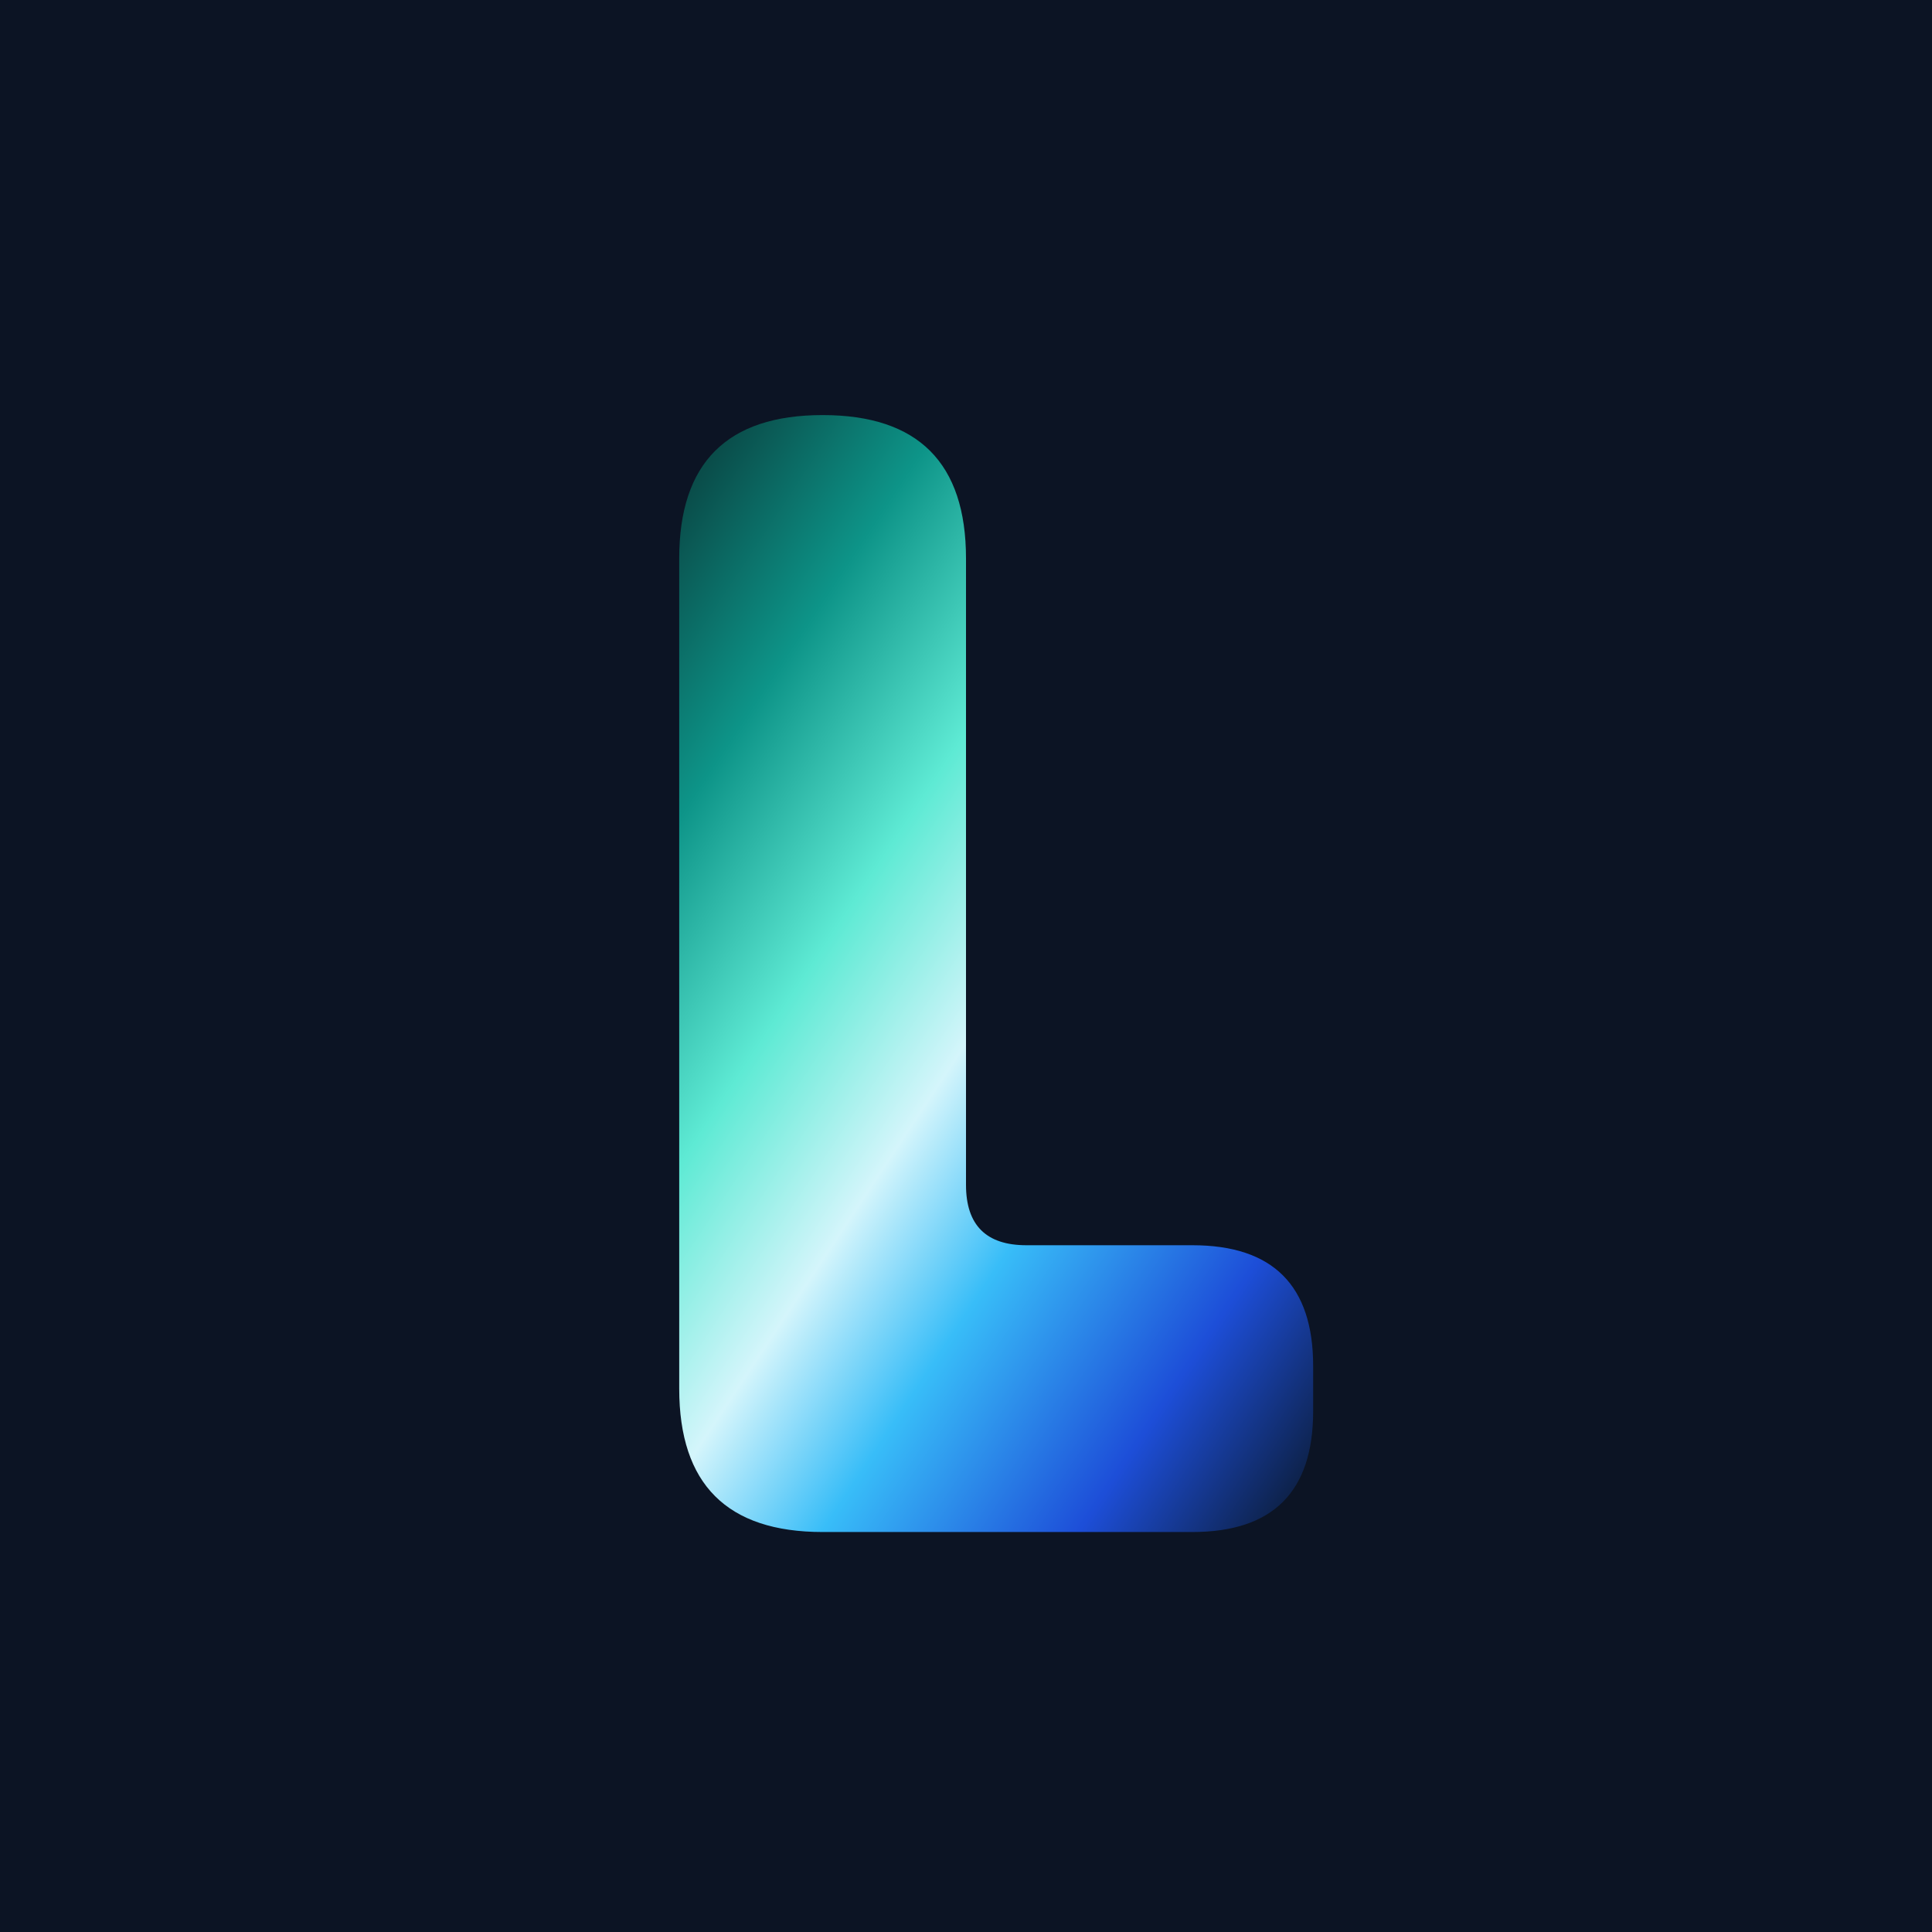
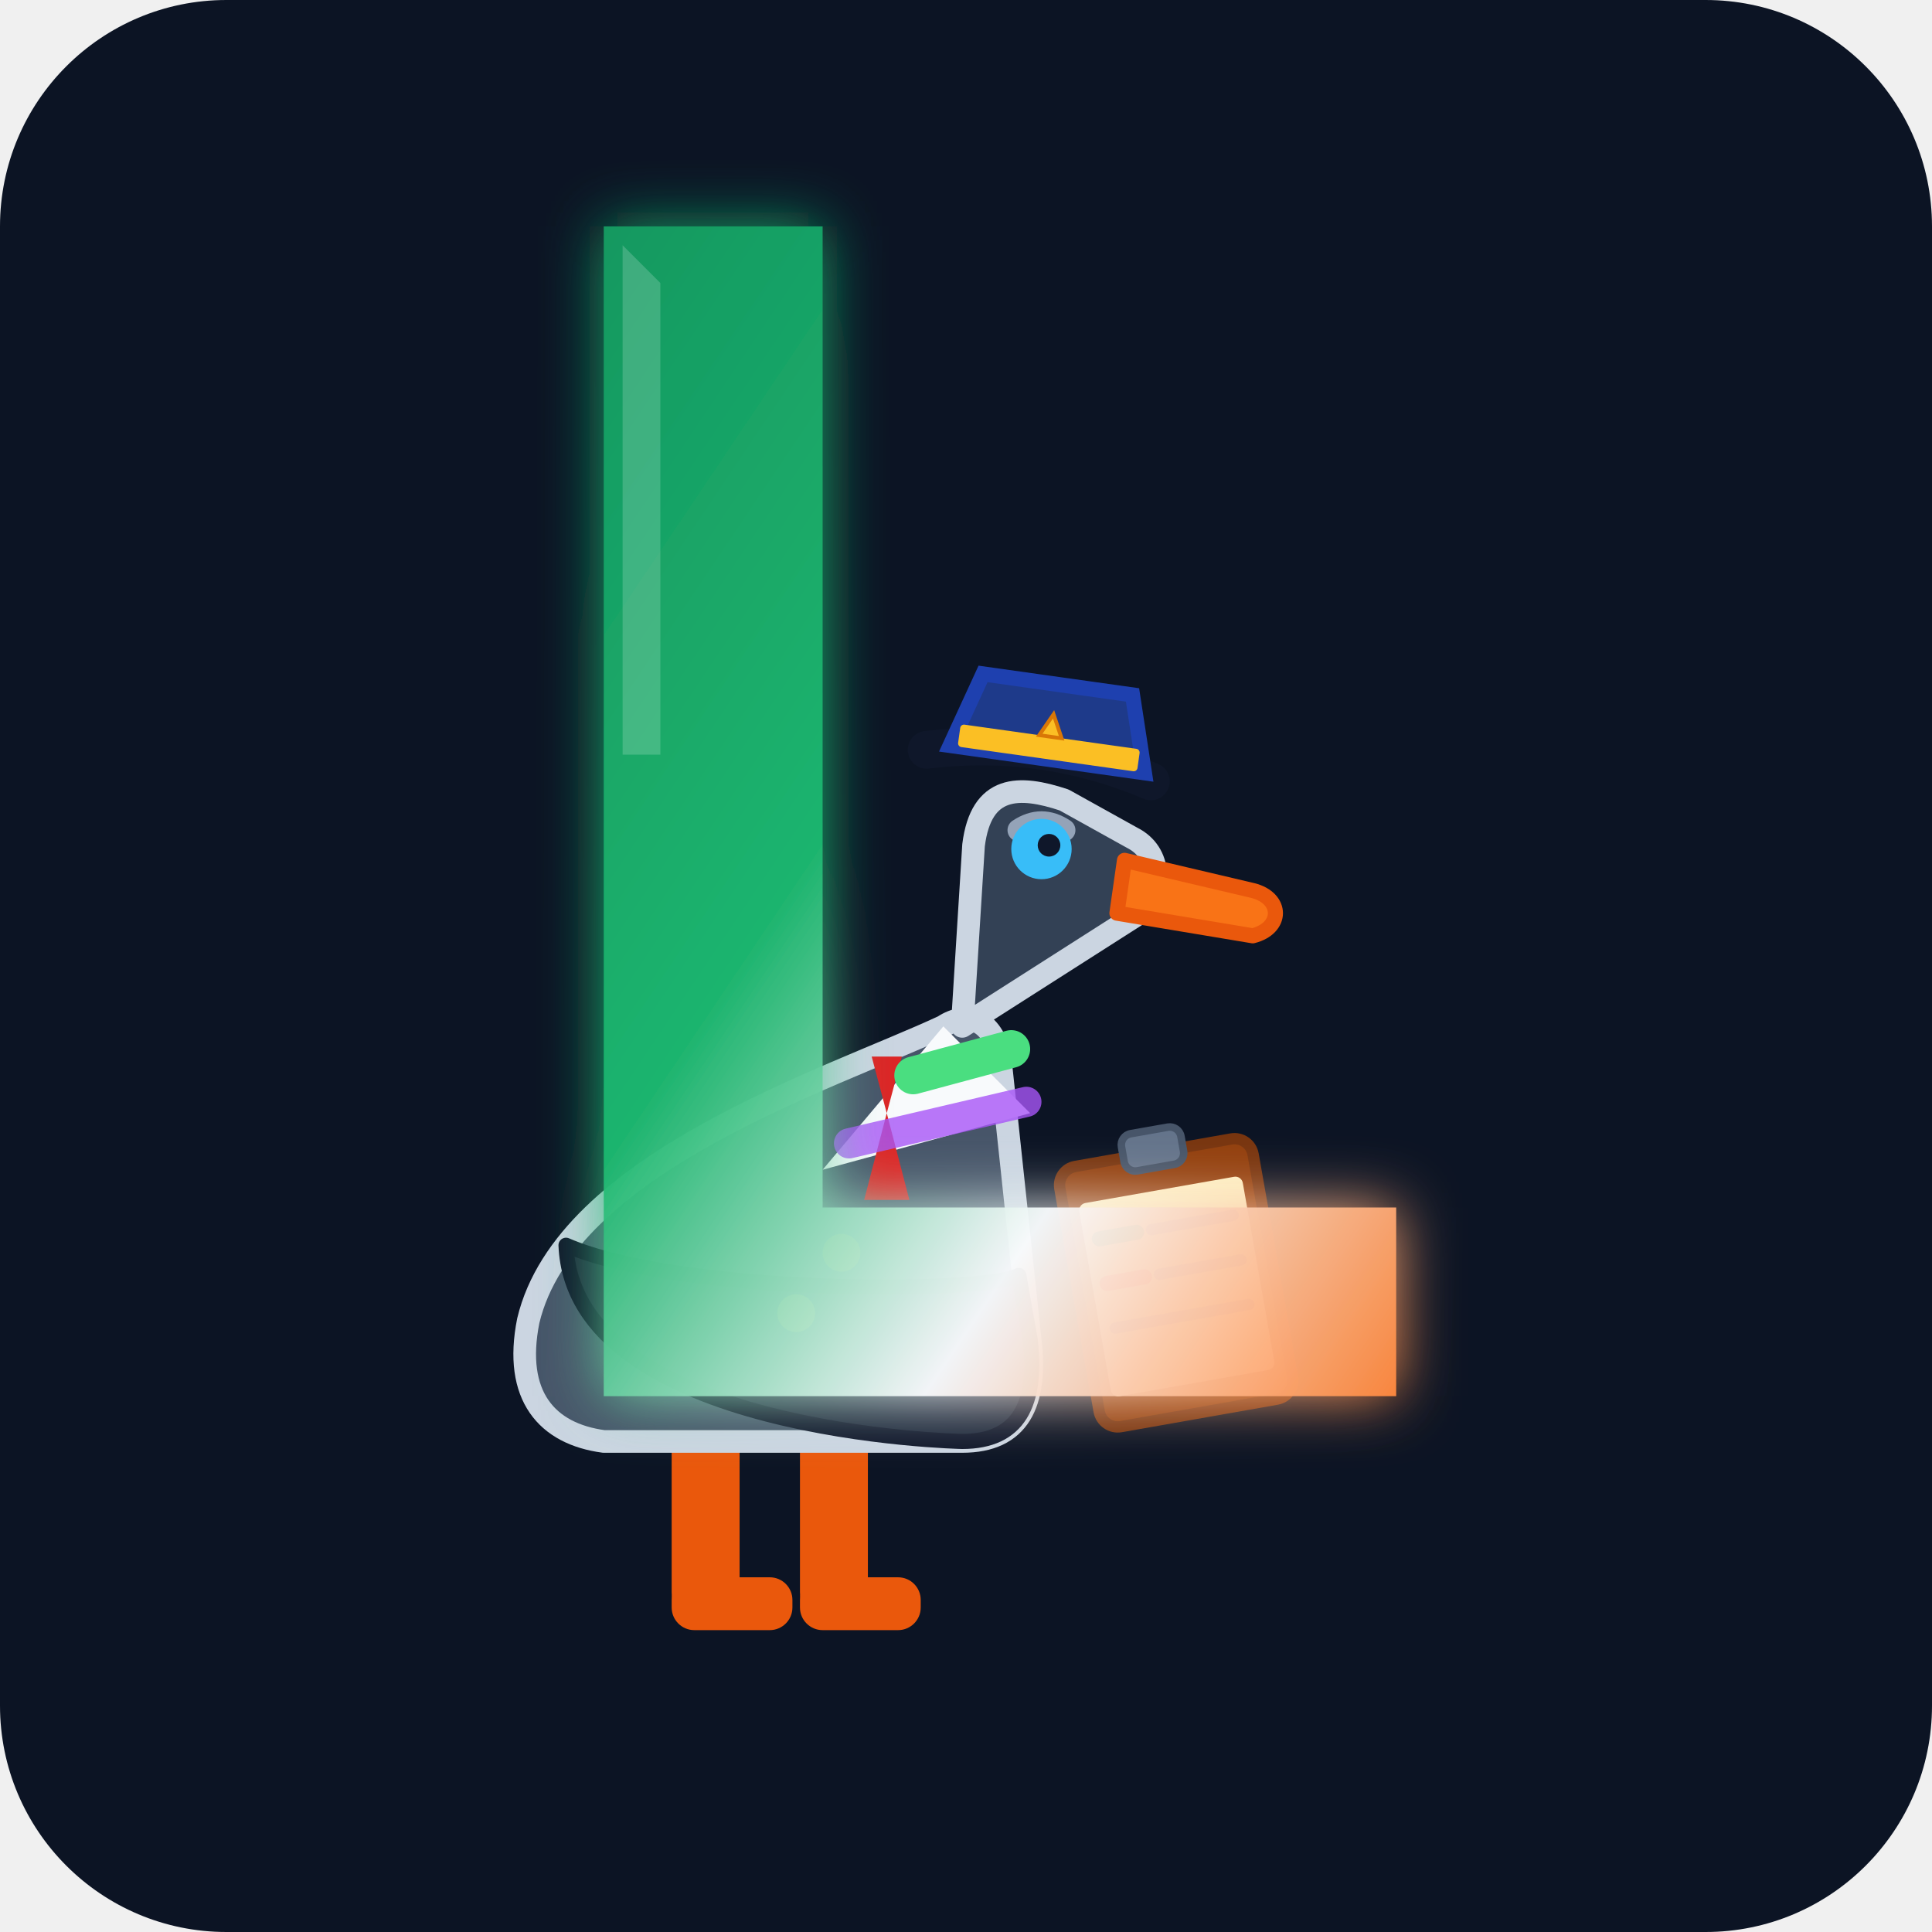
<svg xmlns="http://www.w3.org/2000/svg" viewBox="0 0 512 512">
  <defs>
-     <linearGradient id="metal" x1="10%" y1="0%" x2="95%" y2="100%">
-       <stop offset="0%" stop-color="#0a4d4a" />
-       <stop offset="16%" stop-color="#0d9488" />
-       <stop offset="34%" stop-color="#5eead4" />
-       <stop offset="50%" stop-color="#d4f5fb" />
-       <stop offset="64%" stop-color="#38bdf8" />
-       <stop offset="84%" stop-color="#1d4ed8" />
-       <stop offset="100%" stop-color="#0c1e3d" />
+     <linearGradient id="irish" x1="0%" y1="0%" x2="100%" y2="100%">
+       <stop offset="0%" stop-color="#169B62" />
+       <stop offset="40%" stop-color="#1EB870" />
+       <stop offset="70%" stop-color="#f8fafc" />
+       <stop offset="100%" stop-color="#FF883E" />
    </linearGradient>
+     <filter id="glow" x="-20%" y="-20%" width="140%" height="140%">
+       <feGaussianBlur stdDeviation="8" result="blur" />
+       <feMerge>
+         <feMergeNode in="blur" />
+         <feMergeNode in="SourceGraphic" />
+       </feMerge>
+     </filter>
  </defs>
-   <rect width="512" height="512" fill="#0c1424" />
-   <path d="M 180.00,368.00 L 180.00,148.00 Q 180.00,110.00 218.00,110.00 L 218.00,110.00 Q 256.00,110.00 256.00,148.00 L 256.00,314.00 Q 256.00,330.00 272.00,330.00 L 316.00,330.00 Q 348.00,330.00 348.00,362.00 L 348.00,374.00 Q 348.00,406.00 316.00,406.00 L 218.00,406.00 Q 180.00,406.00 180.00,368.00 Z" fill="url(#metal)" />
+   <rect width="512" height="512" fill="#0c1424" rx="60" />
+   <g transform="translate(60, 60)">
+     <rect x="118" y="310" width="18" height="60" rx="8" fill="#ea580c" />
+     <rect x="118" y="358" width="32" height="14" rx="6" fill="#ea580c" />
+     <rect x="152" y="310" width="18" height="60" rx="8" fill="#ea580c" />
+     <rect x="152" y="358" width="32" height="14" rx="6" fill="#ea580c" />
+     <path d="M 80 290 C 76 310, 85 320, 100 322 L 195 322 C 210 322, 215 312, 213 295 L 205 220 C 203 210, 196 208, 190 212 C 160 226, 90 248, 80 290 Z" fill="#475569" stroke="#cbd5e1" stroke-width="6" stroke-linejoin="round" />
+     <path d="M 90 270 C 92 320, 195 322, 195 322 C 210 322, 215 312, 213 295 L 210 278 C 200 283, 120 283, 90 270 Z" fill="#1e293b" stroke="#0f172a" stroke-width="4" stroke-linejoin="round" />
+     <path d="M 190 212 L 158 250 L 213 235 Z" fill="#f8fafc" />
+     <polygon points="175,235 171,220 179,220" fill="#dc2626" />
+     <polygon points="175,235 169,258 181,258" fill="#dc2626" />
+     <circle cx="163" cy="272" r="5" fill="#fbbf24" />
+     <circle cx="151" cy="288" r="5" fill="#fbbf24" />
+     <path d="M 182 225 L 208 218" stroke="#4ade80" stroke-width="10" stroke-linecap="round" />
+     <path d="M 165 243 L 212 232" stroke="#a855f7" stroke-width="8" stroke-linecap="round" opacity="0.8" />
+     <path d="M 195 212 L 198 164 C 200 148, 210 148, 222 152 L 240 162 C 248 166, 248 176, 242 182 L 195 212 Z" fill="#334155" stroke="#cbd5e1" stroke-width="6" stroke-linejoin="round" />
+     <path d="M 238 168 L 272 176 C 280 178, 280 186, 272 188 L 236 182 Z" fill="#f97316" stroke="#ea580c" stroke-width="4" stroke-linejoin="round" />
+     <path d="M 210 160 Q 216 156 222 160" stroke="#94a3b8" stroke-width="6" stroke-linecap="round" fill="none" />
+     <circle cx="216" cy="165" r="8" fill="#38bdf8" />
+     <circle cx="218" cy="164" r="3" fill="#0f172a" />
+     <g transform="translate(196, 122) rotate(8)">
+       <path d="M -8 18 Q 22 10 52 18" stroke="#0f172a" stroke-width="10" stroke-linecap="round" fill="none" />
+       <path d="M -2 16 L 4 -4 L 44 -4 L 50 16 Z" fill="#1e3a8a" stroke="#1e40af" stroke-width="4" />
+       <rect x="0" y="10" width="48" height="6" fill="#fbbf24" rx="1" />
+       <polygon points="24,4 27,10 21,10" fill="#fbbf24" stroke="#d97706" stroke-width="1" />
+     </g>
+     <g transform="translate(220, 250) rotate(-10)">
+       <rect x="0" y="0" width="52" height="70" rx="5" fill="#92400e" stroke="#78350f" stroke-width="3" />
+       <rect x="4" y="10" width="44" height="52" fill="#fef3c7" rx="2" />
+       <rect x="18" y="-6" width="16" height="10" rx="3" fill="#64748b" stroke="#475569" stroke-width="2" />
+       <line x1="8" y1="20" x2="18" y2="20" stroke="#10b981" stroke-width="4" stroke-linecap="round" />
+       <line x1="22" y1="20" x2="44" y2="20" stroke="#94a3b8" stroke-width="3" stroke-linecap="round" />
+       <line x1="8" y1="32" x2="18" y2="32" stroke="#ef4444" stroke-width="4" stroke-linecap="round" />
+       <line x1="22" y1="32" x2="44" y2="32" stroke="#94a3b8" stroke-width="3" stroke-linecap="round" />
+       <line x1="8" y1="44" x2="44" y2="44" stroke="#94a3b8" stroke-width="3" stroke-linecap="round" />
+     </g>
+   </g>
+   <path d="M 160 60 L 160 370 L 370 370 L 370 320 L 218 320 L 218 60 Z" fill="url(#irish)" filter="url(#glow)" opacity="0.97" />
+   <path d="M 165 65 L 165 200 L 175 200 L 175 75 Z" fill="white" opacity="0.18" rx="4" />
</svg>
